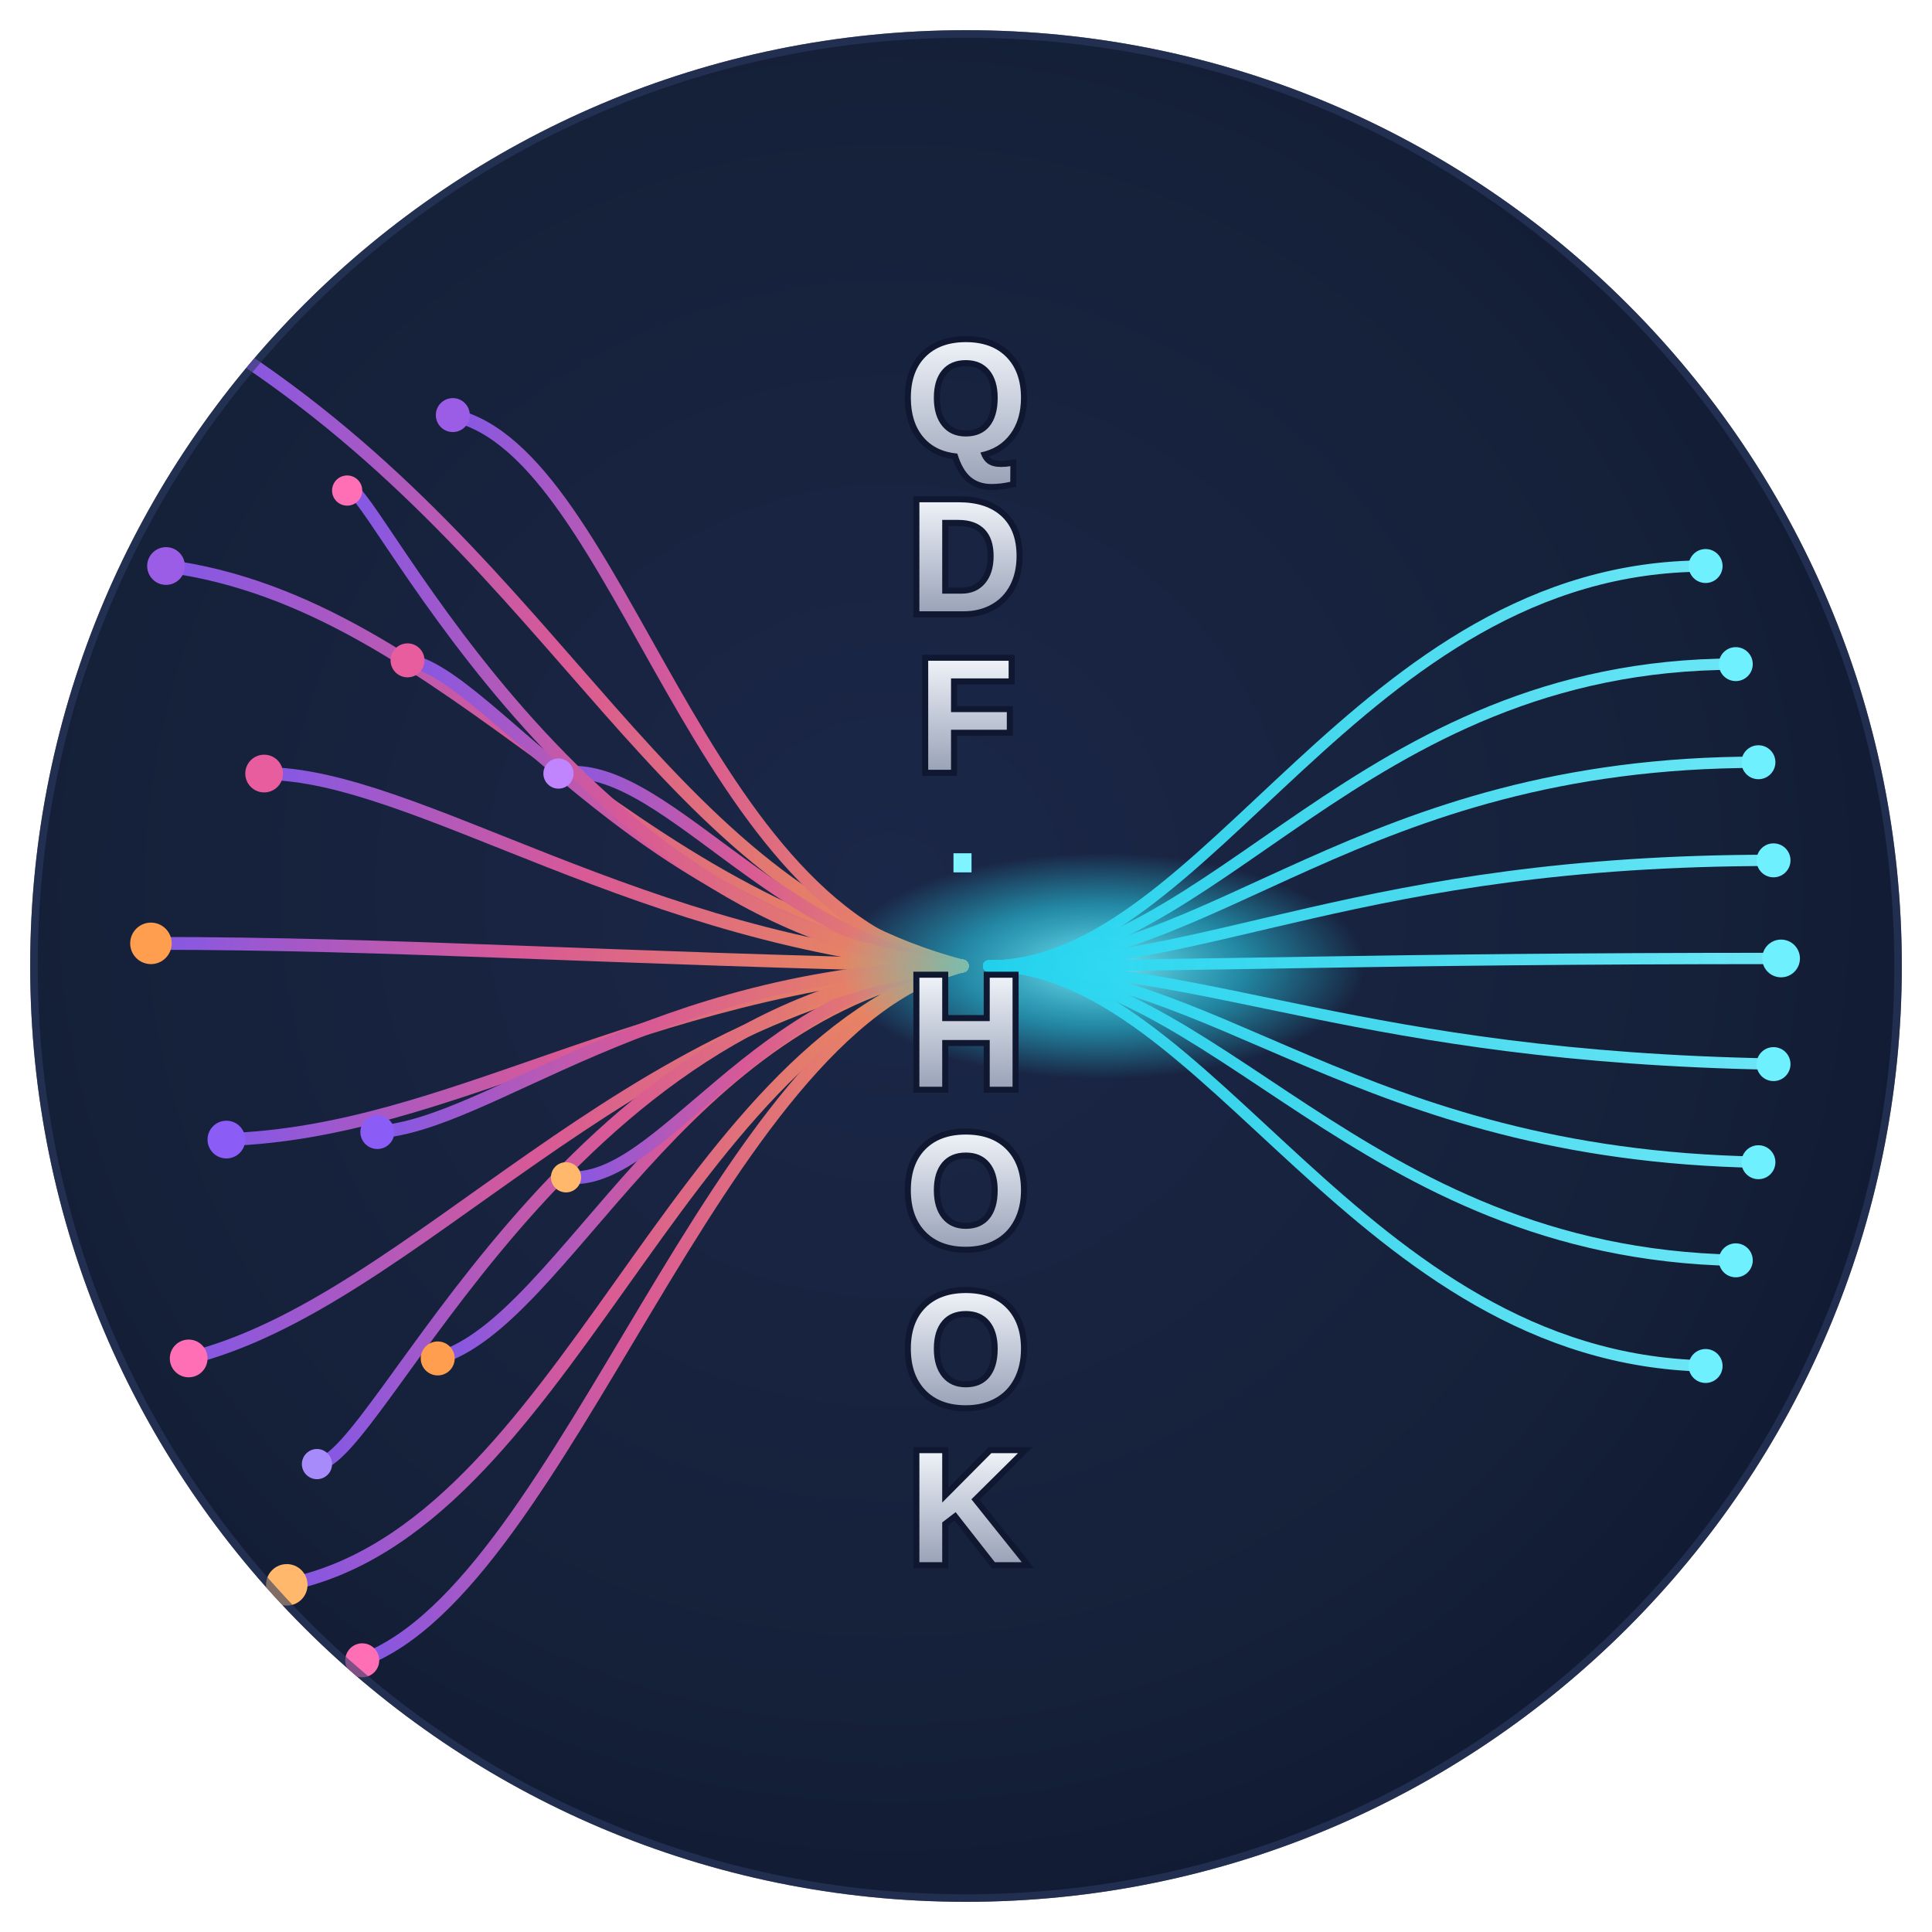
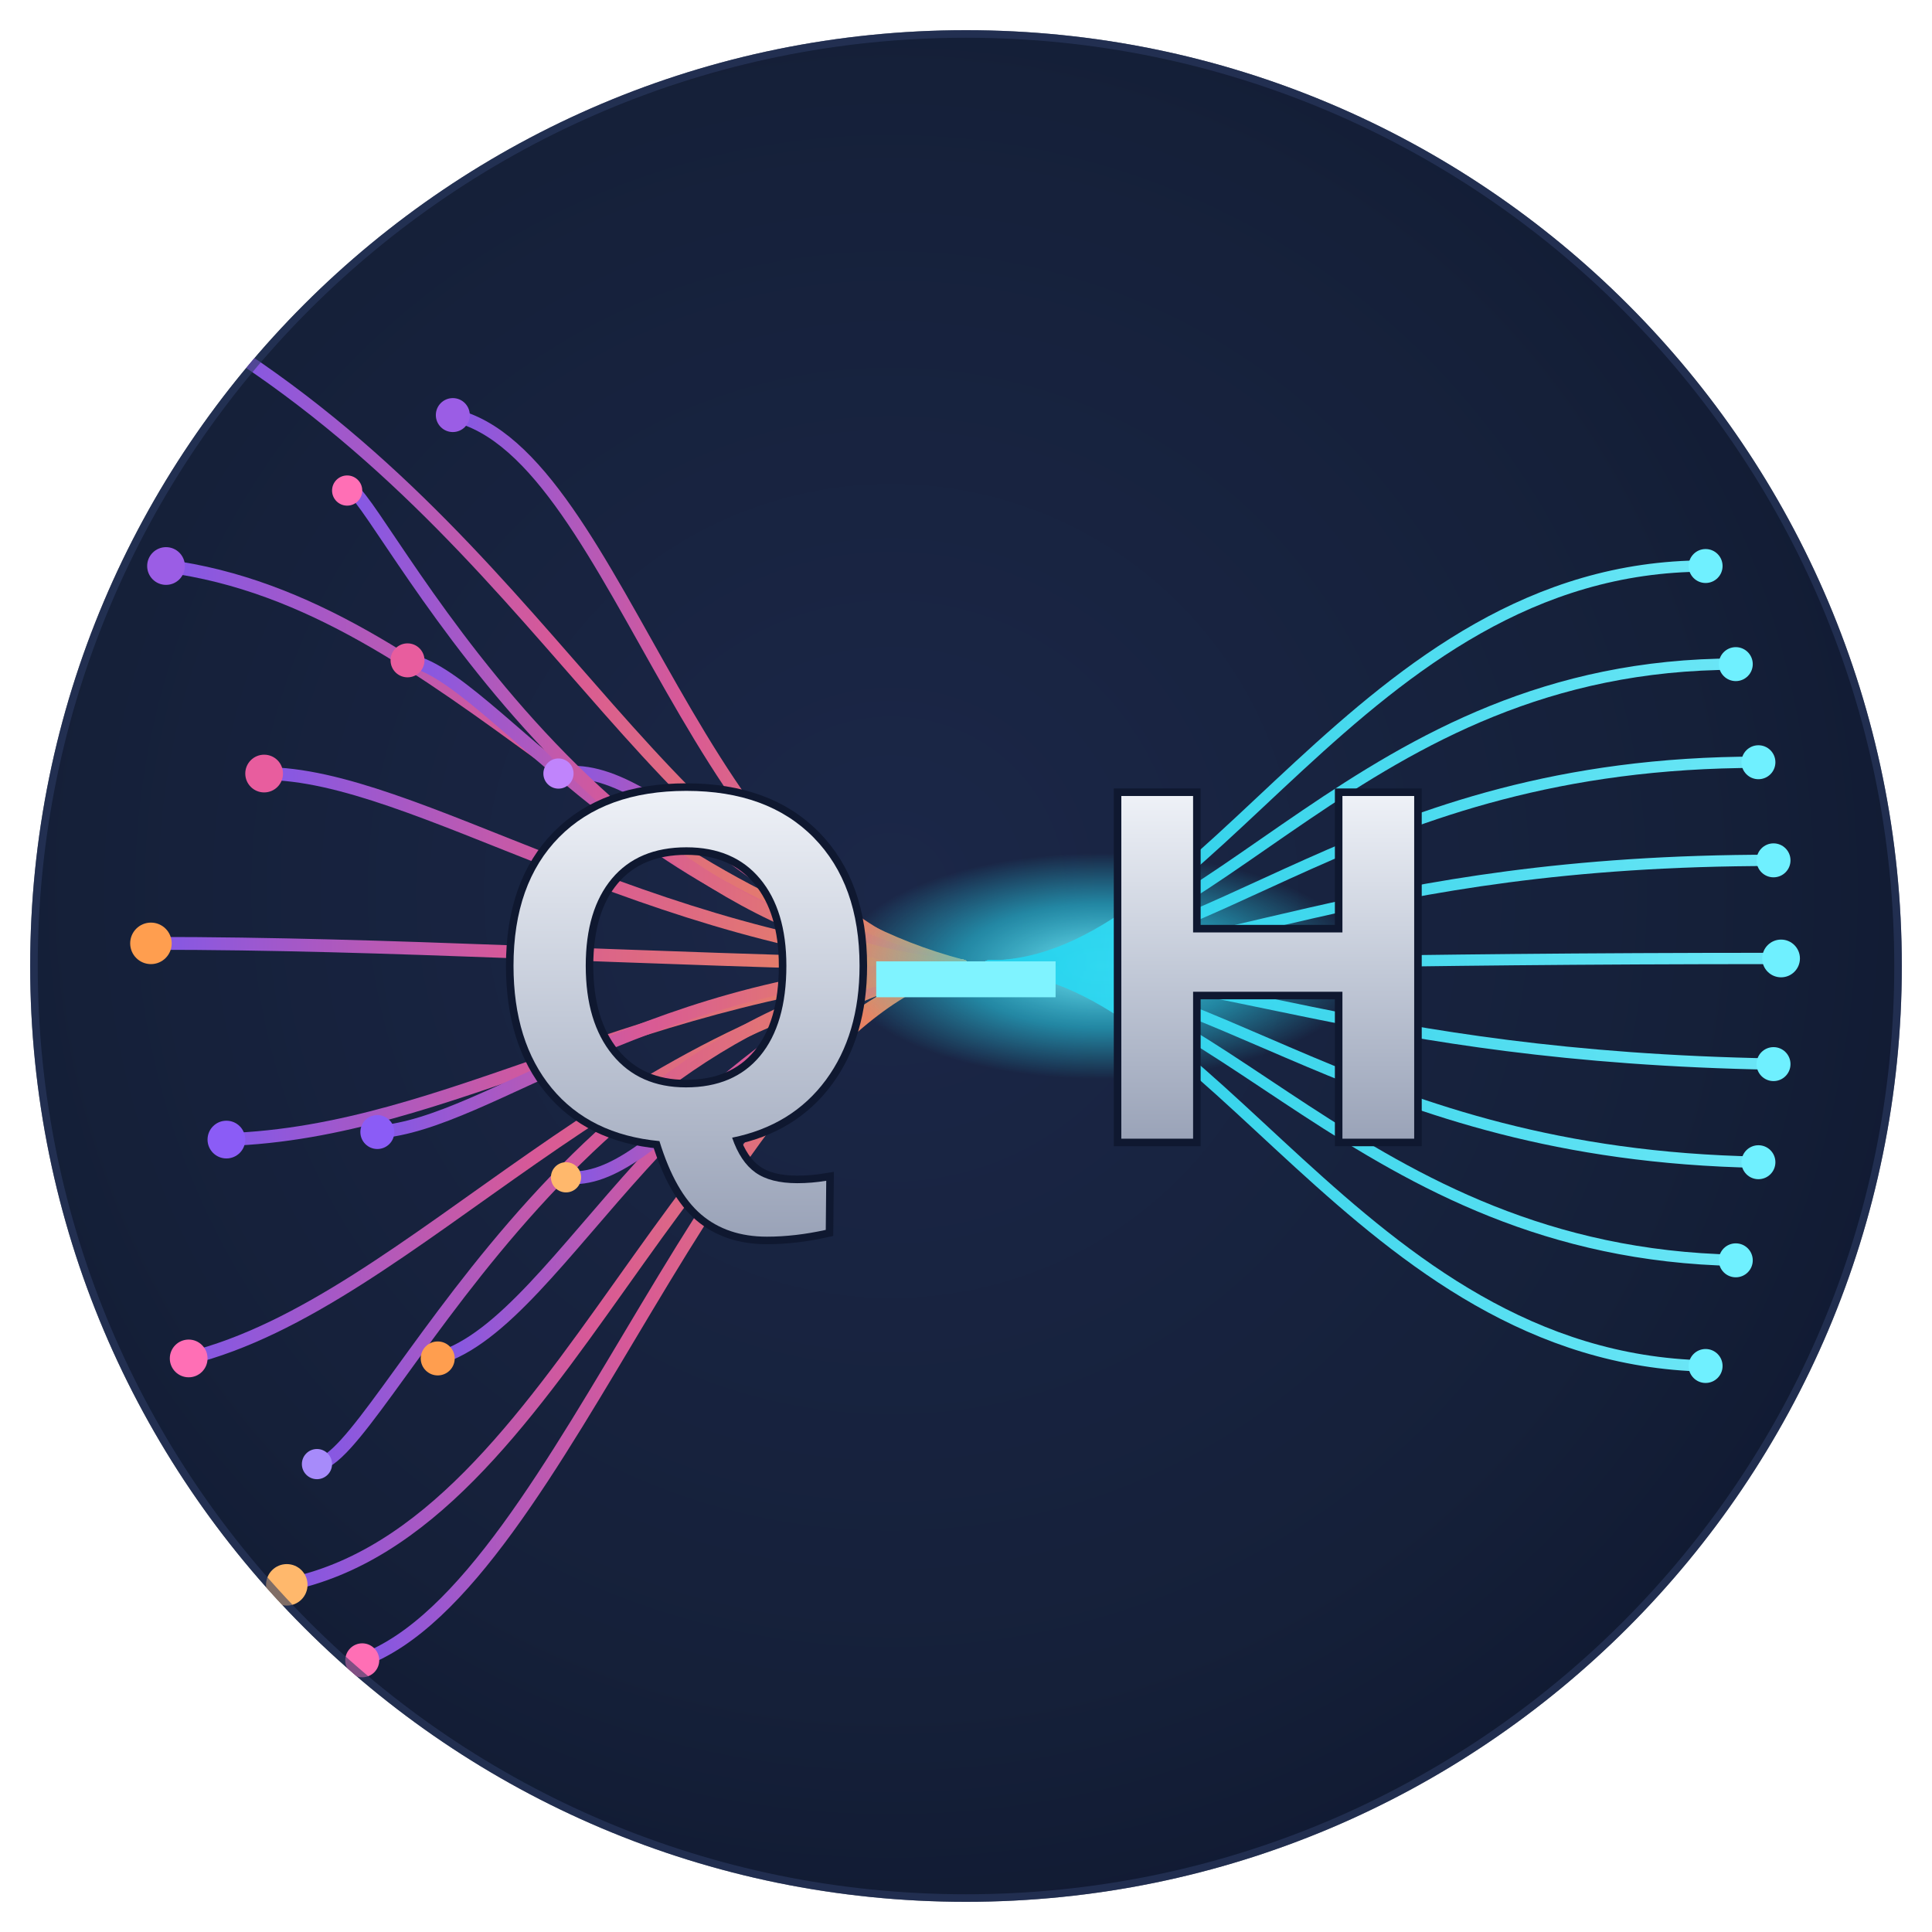
<svg xmlns="http://www.w3.org/2000/svg" viewBox="0 0 512 512" role="img" aria-label="qdf-hook">
  <defs>
    <radialGradient id="bg" cx="46%" cy="46%" r="62%">
      <stop offset="0%" stop-color="#1b2748" />
      <stop offset="70%" stop-color="#152039" />
      <stop offset="100%" stop-color="#0f1830" />
    </radialGradient>
    <linearGradient id="warm" x1="0" y1="0" x2="1" y2="0">
      <stop offset="0%" stop-color="#8b5cf6" />
      <stop offset="45%" stop-color="#e85d9e" />
      <stop offset="100%" stop-color="#ff9e4f" />
    </linearGradient>
    <linearGradient id="cool" x1="0" y1="0" x2="1" y2="0">
      <stop offset="0%" stop-color="#22d3ee" />
      <stop offset="100%" stop-color="#6ff0ff" />
    </linearGradient>
    <linearGradient id="silver" x1="0" y1="0" x2="0" y2="1">
      <stop offset="0%" stop-color="#eef1f7" />
      <stop offset="50%" stop-color="#c3cad8" />
      <stop offset="100%" stop-color="#9aa3b8" />
    </linearGradient>
    <radialGradient id="neck" cx="50%" cy="50%" r="50%">
      <stop offset="0%" stop-color="#7ff3ff" stop-opacity="0.95" />
      <stop offset="55%" stop-color="#2ad6f0" stop-opacity="0.55" />
      <stop offset="100%" stop-color="#2ad6f0" stop-opacity="0" />
    </radialGradient>
    <clipPath id="disc">
      <circle cx="256" cy="256" r="248" />
    </clipPath>
  </defs>
  <circle cx="256" cy="256" r="248" fill="url(#bg)" />
  <g clip-path="url(#disc)" fill="none" stroke-linecap="round">
    <g stroke="url(#warm)" stroke-width="3.4" opacity="0.92">
      <path d="M255 256 C 175 235, 150 150, 60 92" />
      <path d="M255 256 C 165 240, 120 160, 44 150" />
      <path d="M255 256 C 170 250, 110 205, 70 205" />
      <path d="M255 256 C 160 254, 105 250, 40 250" />
      <path d="M255 256 C 168 262, 120 300, 60 302" />
      <path d="M255 256 C 165 268, 110 345, 50 360" />
      <path d="M255 256 C 178 278, 150 405, 76 420" />
      <path d="M255 256 C 185 245, 165 120, 120 110" />
      <path d="M255 256 C 172 246, 130 178, 108 175" />
      <path d="M255 256 C 172 258, 130 298, 100 300" />
      <path d="M255 256 C 180 268, 150 350, 116 360" />
      <path d="M255 256 C 190 272, 150 420, 96 440" />
      <path d="M255 256 C 205 250, 175 200, 148 205" />
      <path d="M255 256 C 200 262, 175 315, 150 312" />
      <path d="M255 256 C 150 248, 95 120, 92 130" />
      <path d="M255 256 C 150 264, 100 388, 84 388" />
    </g>
    <g fill="#ff9e4f" stroke="none">
      <circle cx="60" cy="92" r="5.5" fill="#a78bfa" />
      <circle cx="44" cy="150" r="5" fill="#9b5de5" />
      <circle cx="70" cy="205" r="5" fill="#e85d9e" />
      <circle cx="40" cy="250" r="5.5" fill="#ff9e4f" />
      <circle cx="60" cy="302" r="5" fill="#8b5cf6" />
      <circle cx="50" cy="360" r="5" fill="#ff6fb5" />
      <circle cx="76" cy="420" r="5.5" fill="#ffb86c" />
      <circle cx="120" cy="110" r="4.5" fill="#9b5de5" />
      <circle cx="108" cy="175" r="4.5" fill="#e85d9e" />
      <circle cx="100" cy="300" r="4.5" fill="#8b5cf6" />
      <circle cx="116" cy="360" r="4.5" fill="#ff9e4f" />
      <circle cx="96" cy="440" r="4.5" fill="#ff6fb5" />
      <circle cx="148" cy="205" r="4" fill="#c084fc" />
      <circle cx="150" cy="312" r="4" fill="#ffb86c" />
      <circle cx="92" cy="130" r="4" fill="#ff6fb5" />
      <circle cx="84" cy="388" r="4" fill="#a78bfa" />
    </g>
    <ellipse cx="292" cy="256" rx="70" ry="30" fill="url(#neck)" />
    <g stroke="url(#cool)" stroke-width="3" opacity="0.95">
      <path d="M262 256 C 320 256, 360 150, 452 150" />
      <path d="M262 256 C 322 256, 360 176, 460 176" />
      <path d="M262 256 C 322 256, 360 202, 466 202" />
      <path d="M262 256 C 322 256, 360 228, 470 228" />
      <path d="M262 256 C 324 256, 362 254, 472 254" />
      <path d="M262 256 C 322 256, 360 280, 470 282" />
      <path d="M262 256 C 322 256, 360 306, 466 308" />
      <path d="M262 256 C 322 256, 360 332, 460 334" />
      <path d="M262 256 C 320 256, 360 360, 452 362" />
    </g>
    <g fill="#6ff0ff" stroke="none">
      <circle cx="452" cy="150" r="4.5" />
      <circle cx="460" cy="176" r="4.5" />
      <circle cx="466" cy="202" r="4.5" />
      <circle cx="470" cy="228" r="4.5" />
      <circle cx="472" cy="254" r="5" />
      <circle cx="470" cy="282" r="4.5" />
      <circle cx="466" cy="308" r="4.5" />
      <circle cx="460" cy="334" r="4.5" />
      <circle cx="452" cy="362" r="4.5" />
    </g>
  </g>
-   <g font-family="'Helvetica Neue',Arial,sans-serif" font-weight="800" text-anchor="middle" fill="url(#silver)" stroke="#0f1830" stroke-width="3.2" paint-order="stroke" style="letter-spacing:0px">
-     <text x="256" y="120" font-size="42">Q</text>
-     <text x="256" y="162" font-size="42">D</text>
-     <text x="256" y="204" font-size="42">F</text>
-     <text x="256" y="240" font-size="34" fill="#7ff3ff" stroke="none">·</text>
-     <text x="256" y="288" font-size="42">H</text>
-     <text x="256" y="330" font-size="42">O</text>
-     <text x="256" y="372" font-size="42">O</text>
-     <text x="256" y="414" font-size="42">K</text>
+   <g font-family="'Helvetica Neue',Arial,sans-serif" font-weight="800" text-anchor="middle" dominant-baseline="central" stroke="#0f1830" stroke-width="4" paint-order="stroke">
+     <text x="182" y="256" font-size="132" fill="url(#silver)">Q</text>
+     <text x="256" y="252" font-size="96" fill="#7ff3ff" stroke="none">–</text>
+     <text x="336" y="256" font-size="132" fill="url(#silver)">H</text>
  </g>
  <circle cx="256" cy="256" r="247" fill="none" stroke="#2b3a63" stroke-width="2" opacity="0.6" />
</svg>
